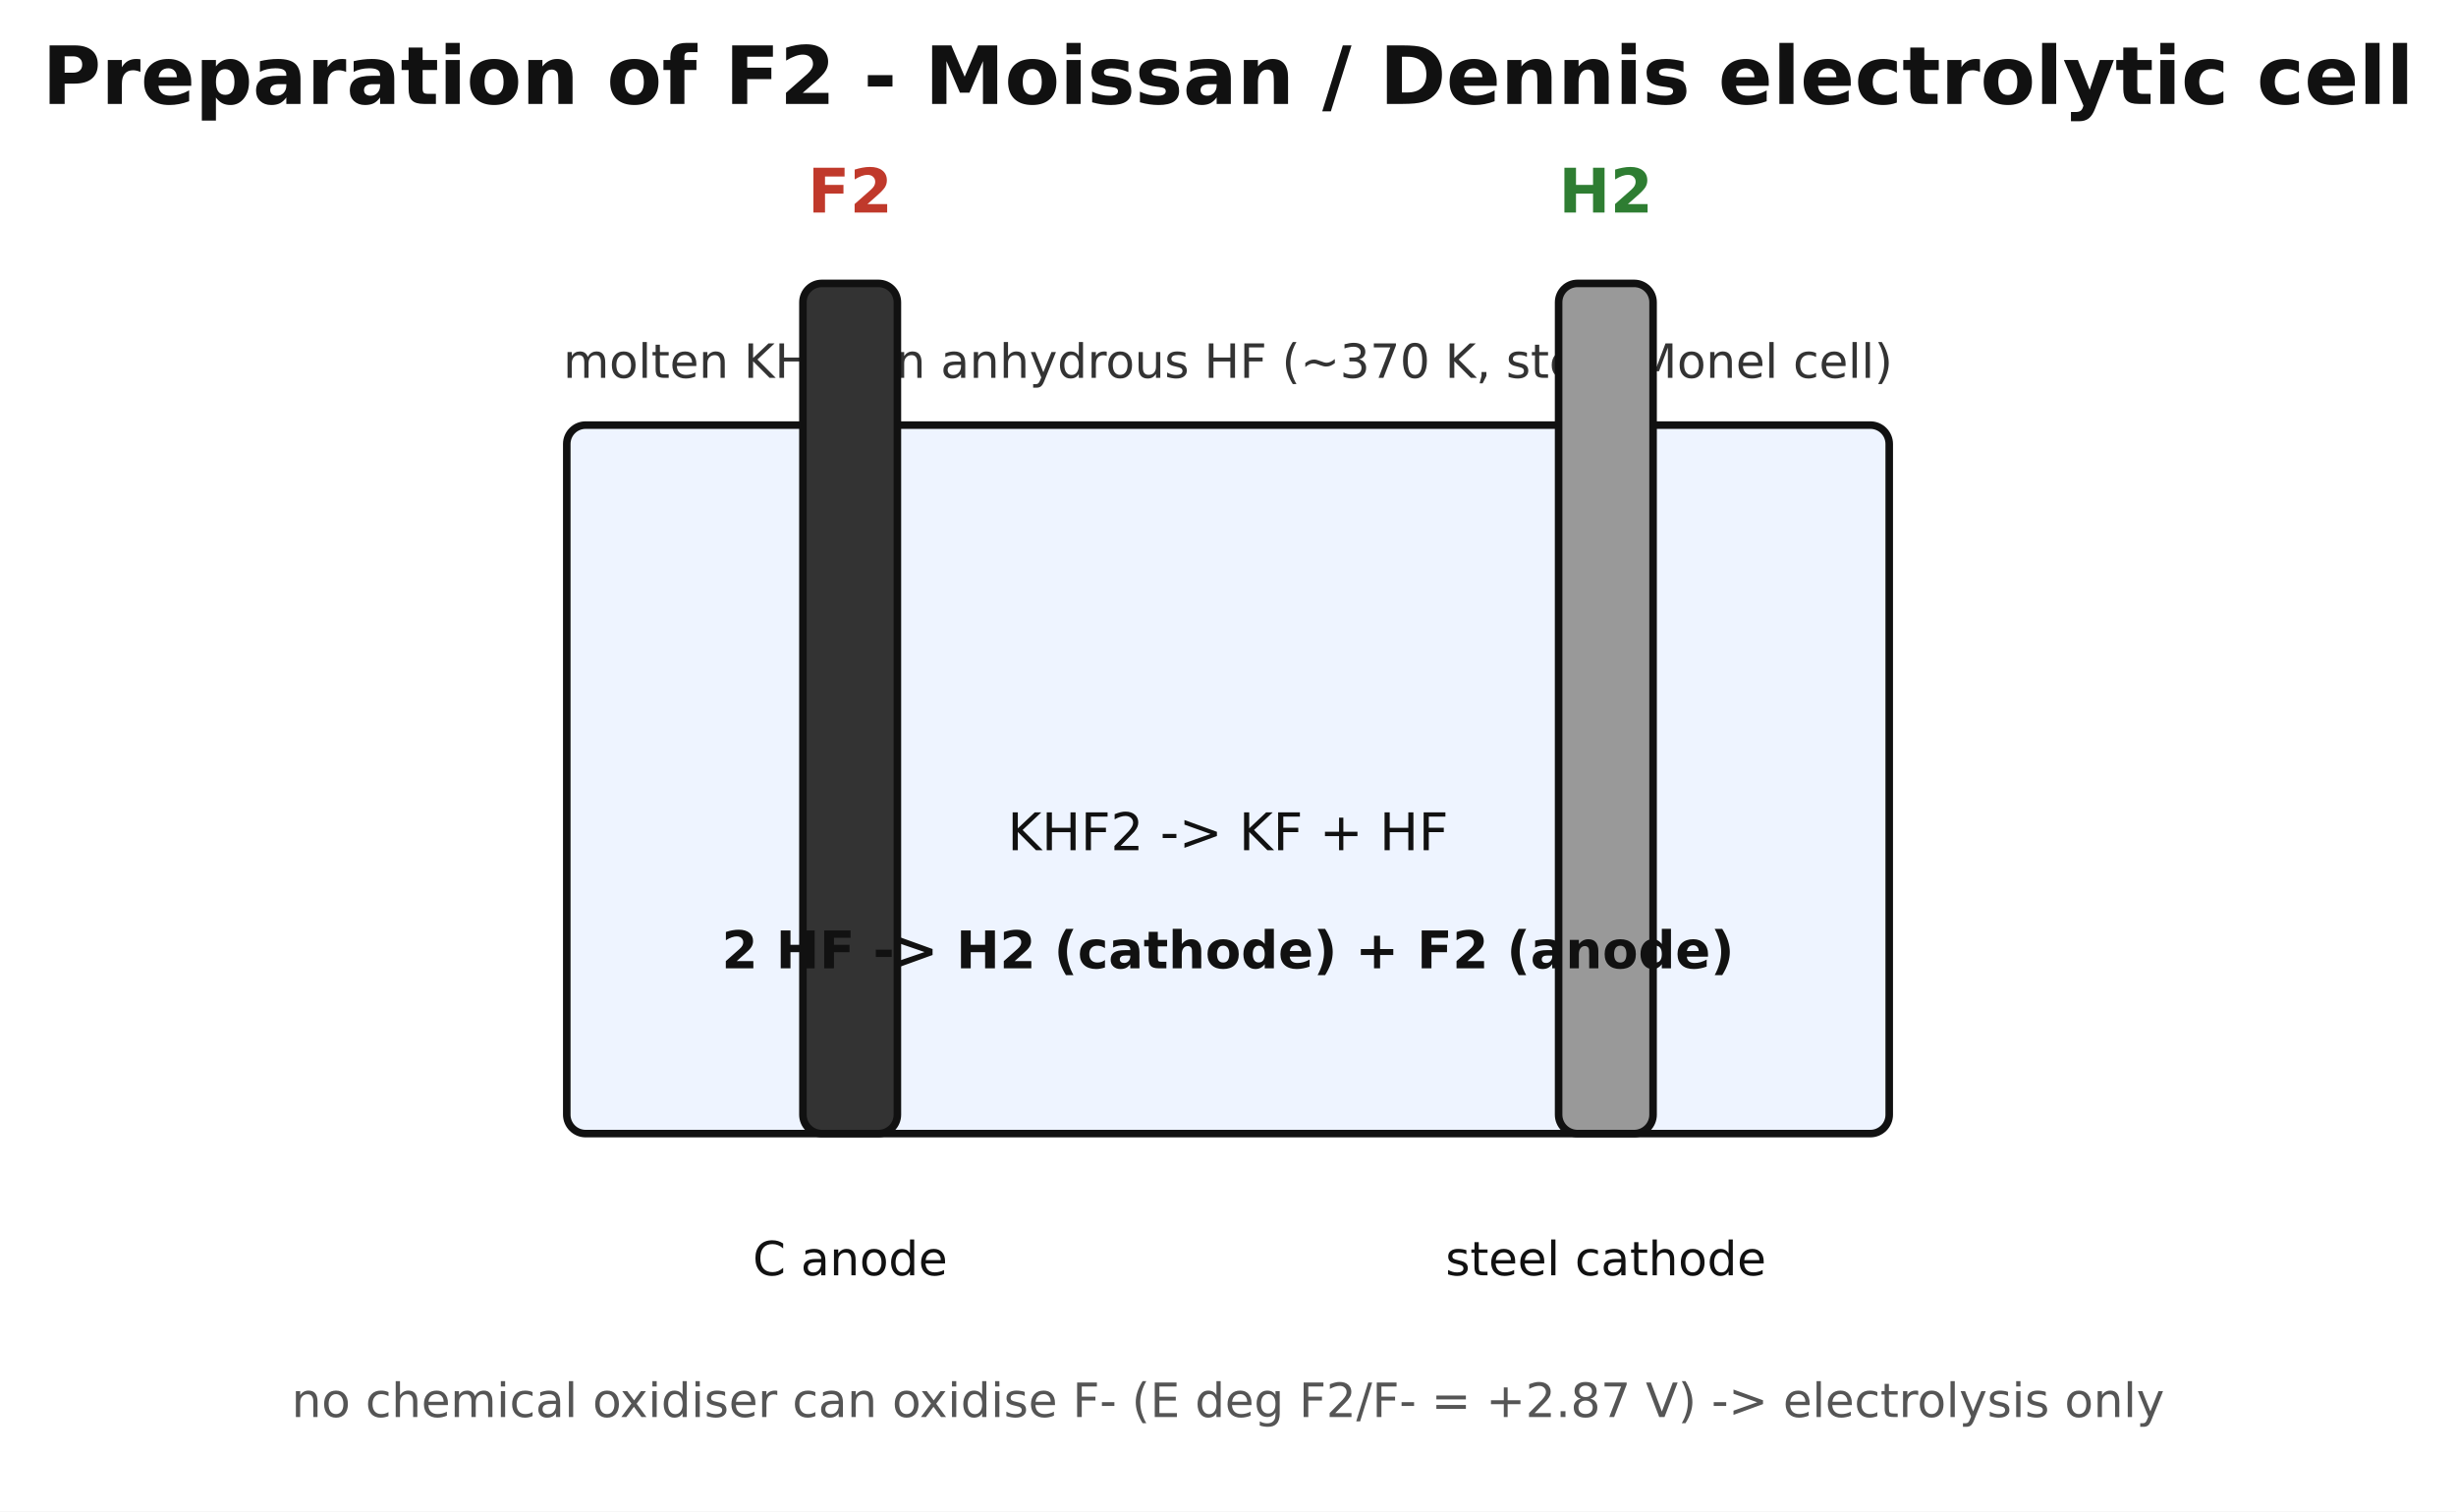
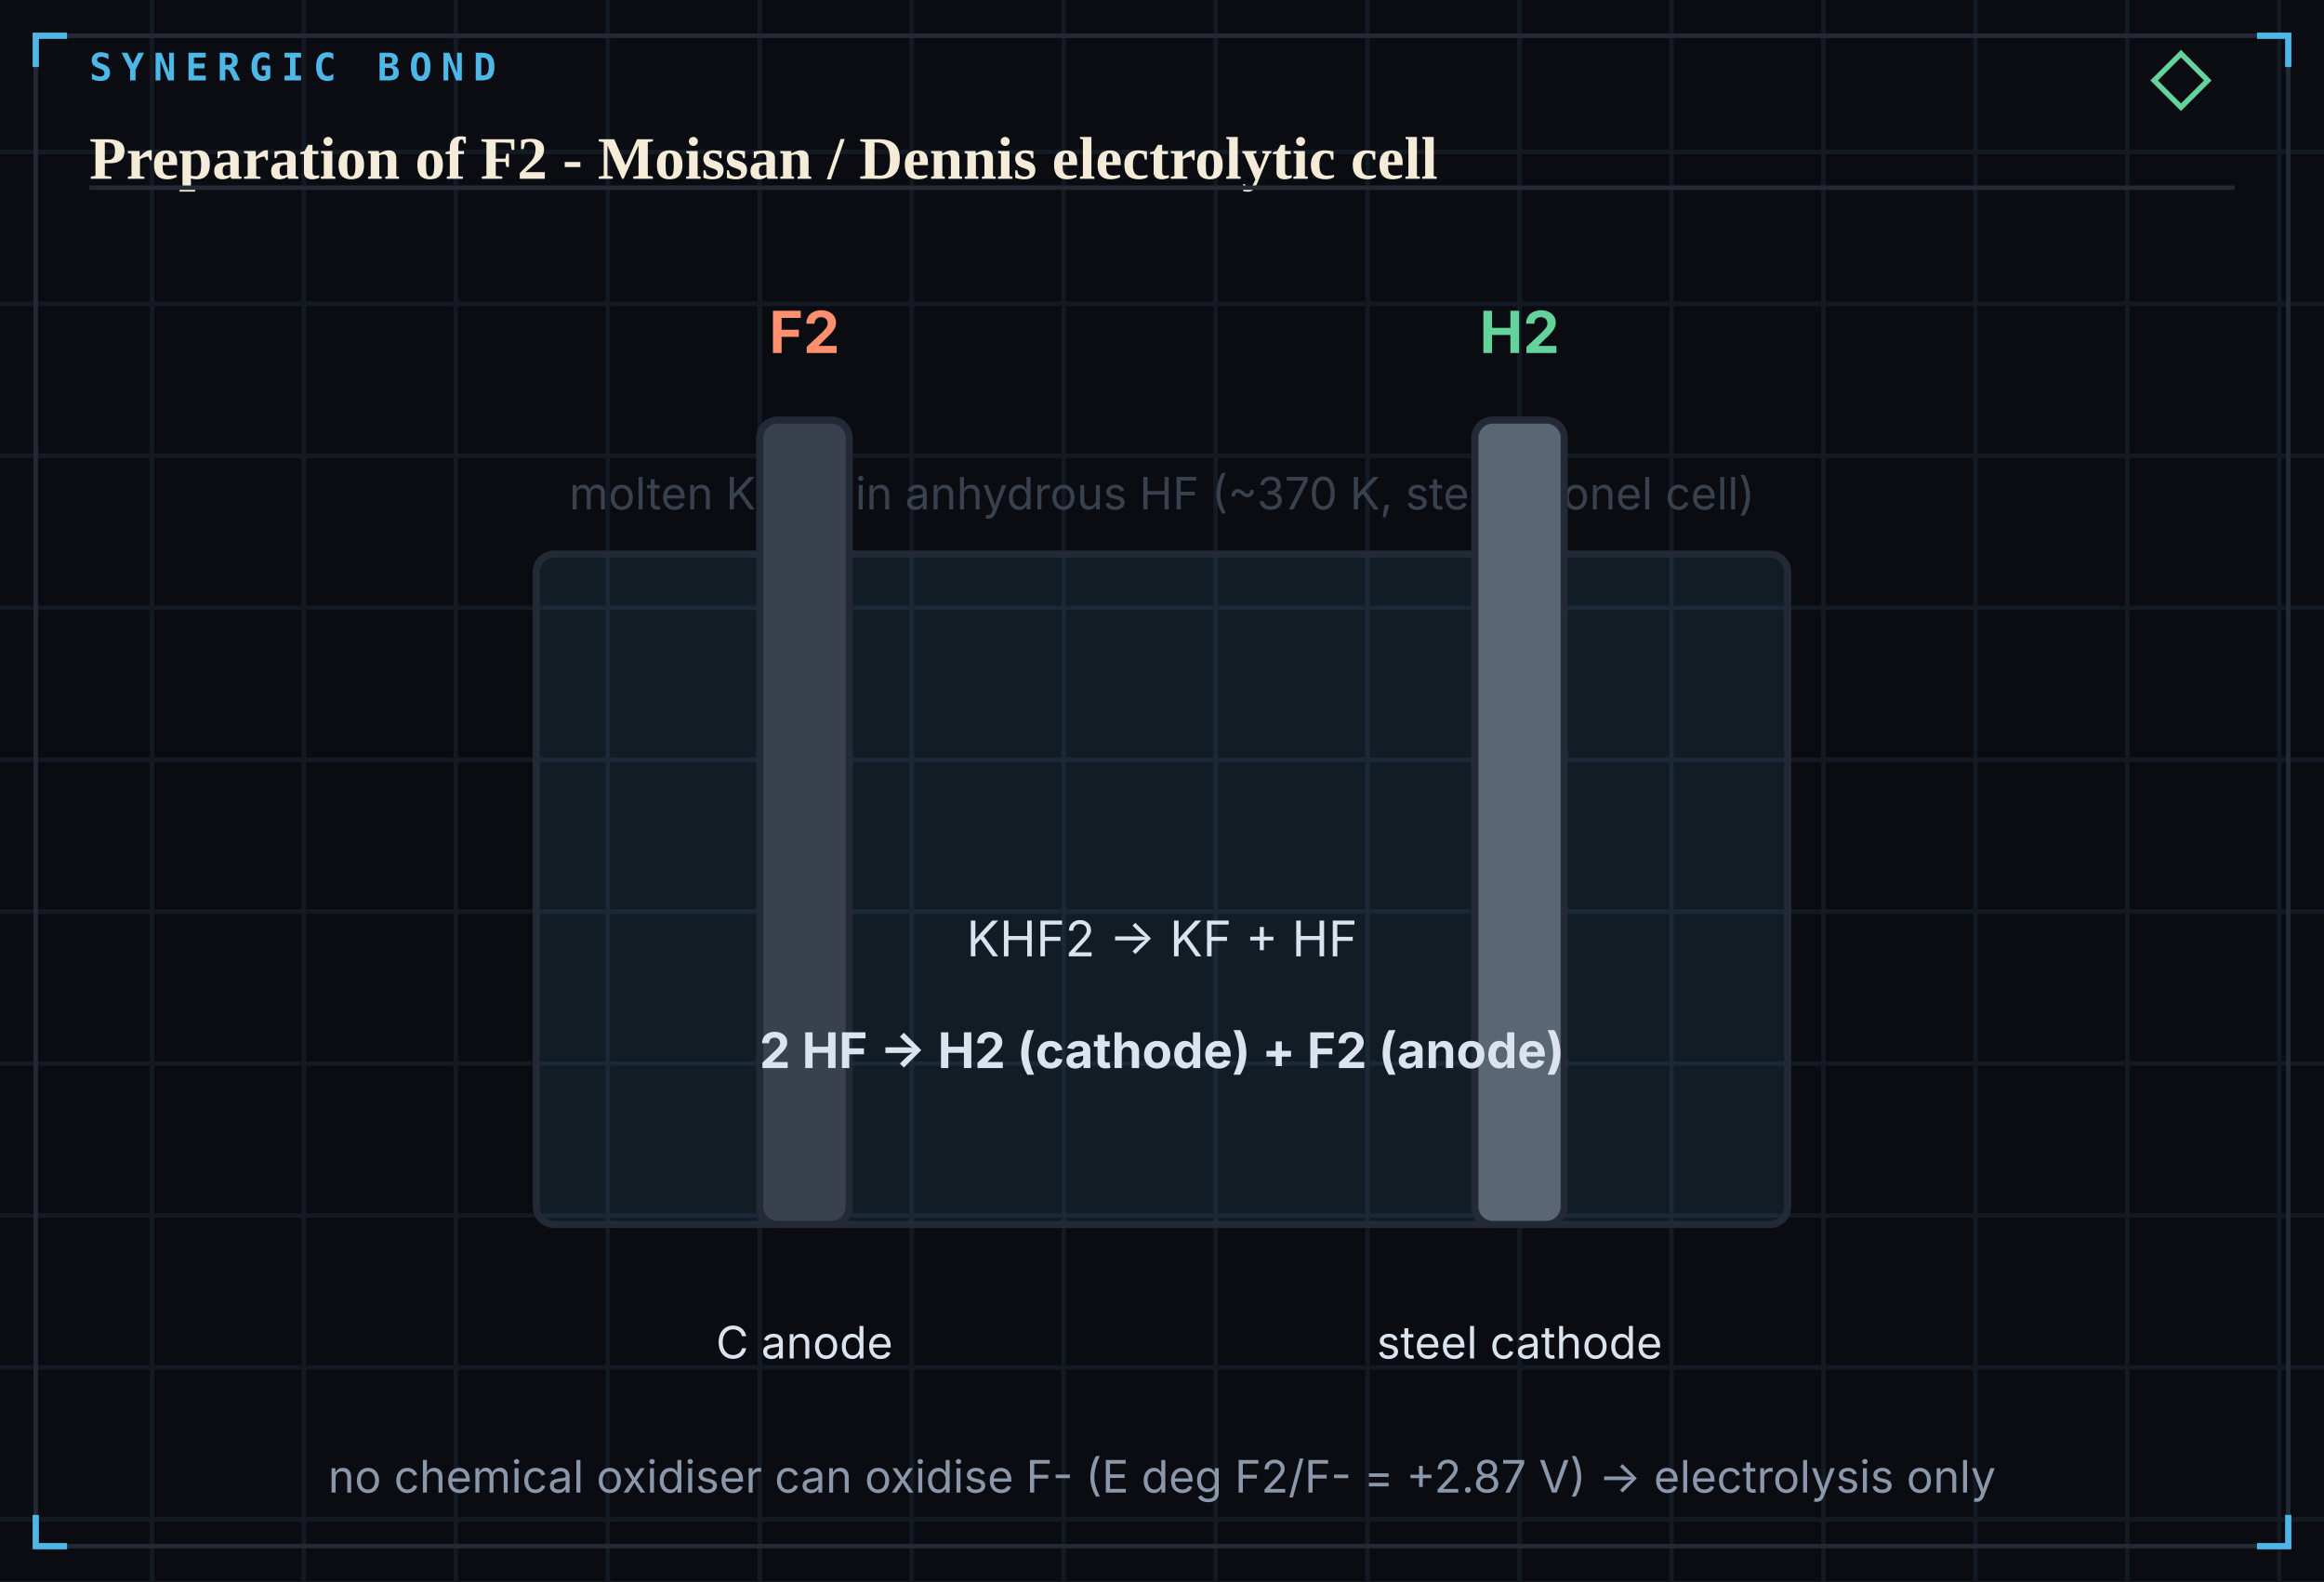
- <svg xmlns="http://www.w3.org/2000/svg" width="520" height="320" viewBox="0 0 520 320" font-family="DejaVu Sans, Arial, sans-serif">
-   <rect x="0" y="0" width="520" height="320" fill="white" />
-   <text x="260.0" y="22.0" font-family="DejaVu Sans, Arial, sans-serif" font-size="17" font-weight="bold" fill="#111" text-anchor="middle">Preparation of F2  -  Moissan / Dennis electrolytic cell</text>
-   <rect x="120" y="90" width="280" height="150" rx="4" fill="#eef4ff" stroke="#111" stroke-width="1.6" />
-   <text x="260.0" y="80.0" font-family="DejaVu Sans, Arial, sans-serif" font-size="10" font-weight="normal" fill="#333" text-anchor="middle">molten KHF2 in anhydrous HF  (~370 K, steel/Monel cell)</text>
-   <rect x="170" y="60" width="20" height="180" rx="4" fill="#333" stroke="#111" stroke-width="1.6" />
-   <text x="180.0" y="270.0" font-family="DejaVu Sans, Arial, sans-serif" font-size="10" font-weight="normal" fill="#111" text-anchor="middle">C anode</text>
-   <rect x="330" y="60" width="20" height="180" rx="4" fill="#999" stroke="#111" stroke-width="1.6" />
-   <text x="340.0" y="270.0" font-family="DejaVu Sans, Arial, sans-serif" font-size="10" font-weight="normal" fill="#111" text-anchor="middle">steel cathode</text>
-   <text x="180.0" y="45.0" font-family="DejaVu Sans, Arial, sans-serif" font-size="13" font-weight="bold" fill="#c0392b" text-anchor="middle">F2</text>
-   <text x="340.0" y="45.0" font-family="DejaVu Sans, Arial, sans-serif" font-size="13" font-weight="bold" fill="#2e7d32" text-anchor="middle">H2</text>
-   <text x="260.0" y="180.0" font-family="DejaVu Sans, Arial, sans-serif" font-size="11" font-weight="normal" fill="#111" text-anchor="middle">KHF2 -&gt; KF + HF</text>
-   <text x="260.0" y="205.0" font-family="DejaVu Sans, Arial, sans-serif" font-size="11" font-weight="bold" fill="#111" text-anchor="middle">2 HF  -&gt;  H2 (cathode) + F2 (anode)</text>
-   <text x="260.0" y="300.0" font-family="DejaVu Sans, Arial, sans-serif" font-size="10" font-weight="normal" fill="#555" text-anchor="middle">no chemical oxidiser can oxidise F- (E deg F2/F- = +2.87 V) -&gt; electrolysis only</text>
+ <svg xmlns="http://www.w3.org/2000/svg" width="520" height="354" viewBox="0 0 520 354" font-family="'Inter','Helvetica Neue',Arial,'DejaVu Sans',sans-serif">
+   <rect width="520" height="354" fill="#0a0c11" />
+   <g stroke="#141a24" stroke-width="1">
+     <line x1="34" y1="0" x2="34" y2="354" />
+     <line x1="68" y1="0" x2="68" y2="354" />
+     <line x1="102" y1="0" x2="102" y2="354" />
+     <line x1="136" y1="0" x2="136" y2="354" />
+     <line x1="170" y1="0" x2="170" y2="354" />
+     <line x1="204" y1="0" x2="204" y2="354" />
+     <line x1="238" y1="0" x2="238" y2="354" />
+     <line x1="272" y1="0" x2="272" y2="354" />
+     <line x1="306" y1="0" x2="306" y2="354" />
+     <line x1="340" y1="0" x2="340" y2="354" />
+     <line x1="374" y1="0" x2="374" y2="354" />
+     <line x1="408" y1="0" x2="408" y2="354" />
+     <line x1="442" y1="0" x2="442" y2="354" />
+     <line x1="476" y1="0" x2="476" y2="354" />
+     <line x1="510" y1="0" x2="510" y2="354" />
+     <line x1="0" y1="34" x2="520" y2="34" />
+     <line x1="0" y1="68" x2="520" y2="68" />
+     <line x1="0" y1="102" x2="520" y2="102" />
+     <line x1="0" y1="136" x2="520" y2="136" />
+     <line x1="0" y1="170" x2="520" y2="170" />
+     <line x1="0" y1="204" x2="520" y2="204" />
+     <line x1="0" y1="238" x2="520" y2="238" />
+     <line x1="0" y1="272" x2="520" y2="272" />
+     <line x1="0" y1="306" x2="520" y2="306" />
+     <line x1="0" y1="340" x2="520" y2="340" />
+   </g>
+   <rect x="8" y="8" width="504" height="338" fill="none" stroke="#232a36" stroke-width="1" />
+   <path d="M 8 15 L 8 8 L 15 8" stroke="#4db8e8" stroke-width="1.4" fill="none" />
+   <path d="M 512 15 L 512 8 L 505 8" stroke="#4db8e8" stroke-width="1.4" fill="none" />
+   <path d="M 8 339 L 8 346 L 15 346" stroke="#4db8e8" stroke-width="1.4" fill="none" />
+   <path d="M 512 339 L 512 346 L 505 346" stroke="#4db8e8" stroke-width="1.4" fill="none" />
+   <text x="20" y="18" font-size="8.5" font-weight="bold" fill="#4db8e8" text-anchor="start" font-family="'SF Mono','DejaVu Sans Mono',ui-monospace,Menlo,monospace" letter-spacing="0.24em">SYNERGIC BOND</text>
+   <path d="M 488 12 l 6 6 l -6 6 l -6 -6 z" fill="none" stroke="#63d39b" stroke-width="1.2" />
+   <text x="20" y="40" font-size="13.5" font-weight="bold" fill="#f4ecd9" text-anchor="start" font-family="'Georgia','Times New Roman',serif">Preparation of F2  -  Moissan / Dennis electrolytic cell</text>
+   <line x1="20" y1="42" x2="500" y2="42" stroke="#232a36" stroke-width="1" />
+   <g transform="translate(0,34)">
+     <rect x="120" y="90" width="280" height="150" rx="4" fill="rgba(90,175,225,0.10)" stroke="#232a36" stroke-width="1.6" />
+     <text x="260.0" y="80.0" font-size="10" font-weight="normal" fill="#39414f" text-anchor="middle">molten KHF2 in anhydrous HF  (~370 K, steel/Monel cell)</text>
+     <rect x="170" y="60" width="20" height="180" rx="4" fill="#39414f" stroke="#232a36" stroke-width="1.6" />
+     <text x="180.0" y="270.0" font-size="10" font-weight="normal" fill="#dbe3ef" text-anchor="middle">C anode</text>
+     <rect x="330" y="60" width="20" height="180" rx="4" fill="#5b6675" stroke="#232a36" stroke-width="1.6" />
+     <text x="340.0" y="270.0" font-size="10" font-weight="normal" fill="#dbe3ef" text-anchor="middle">steel cathode</text>
+     <text x="180.0" y="45.0" font-size="13" font-weight="bold" fill="#ff8f6e" text-anchor="middle">F2</text>
+     <text x="340.0" y="45.0" font-size="13" font-weight="bold" fill="#63d39b" text-anchor="middle">H2</text>
+     <text x="260.0" y="180.0" font-size="11" font-weight="normal" fill="#dbe3ef" text-anchor="middle">KHF2 -&gt; KF + HF</text>
+     <text x="260.0" y="205.0" font-size="11" font-weight="bold" fill="#dbe3ef" text-anchor="middle">2 HF  -&gt;  H2 (cathode) + F2 (anode)</text>
+     <text x="260.0" y="300.0" font-size="10" font-weight="normal" fill="#8b98ac" text-anchor="middle">no chemical oxidiser can oxidise F- (E deg F2/F- = +2.87 V) -&gt; electrolysis only</text>
+   </g>
</svg>
